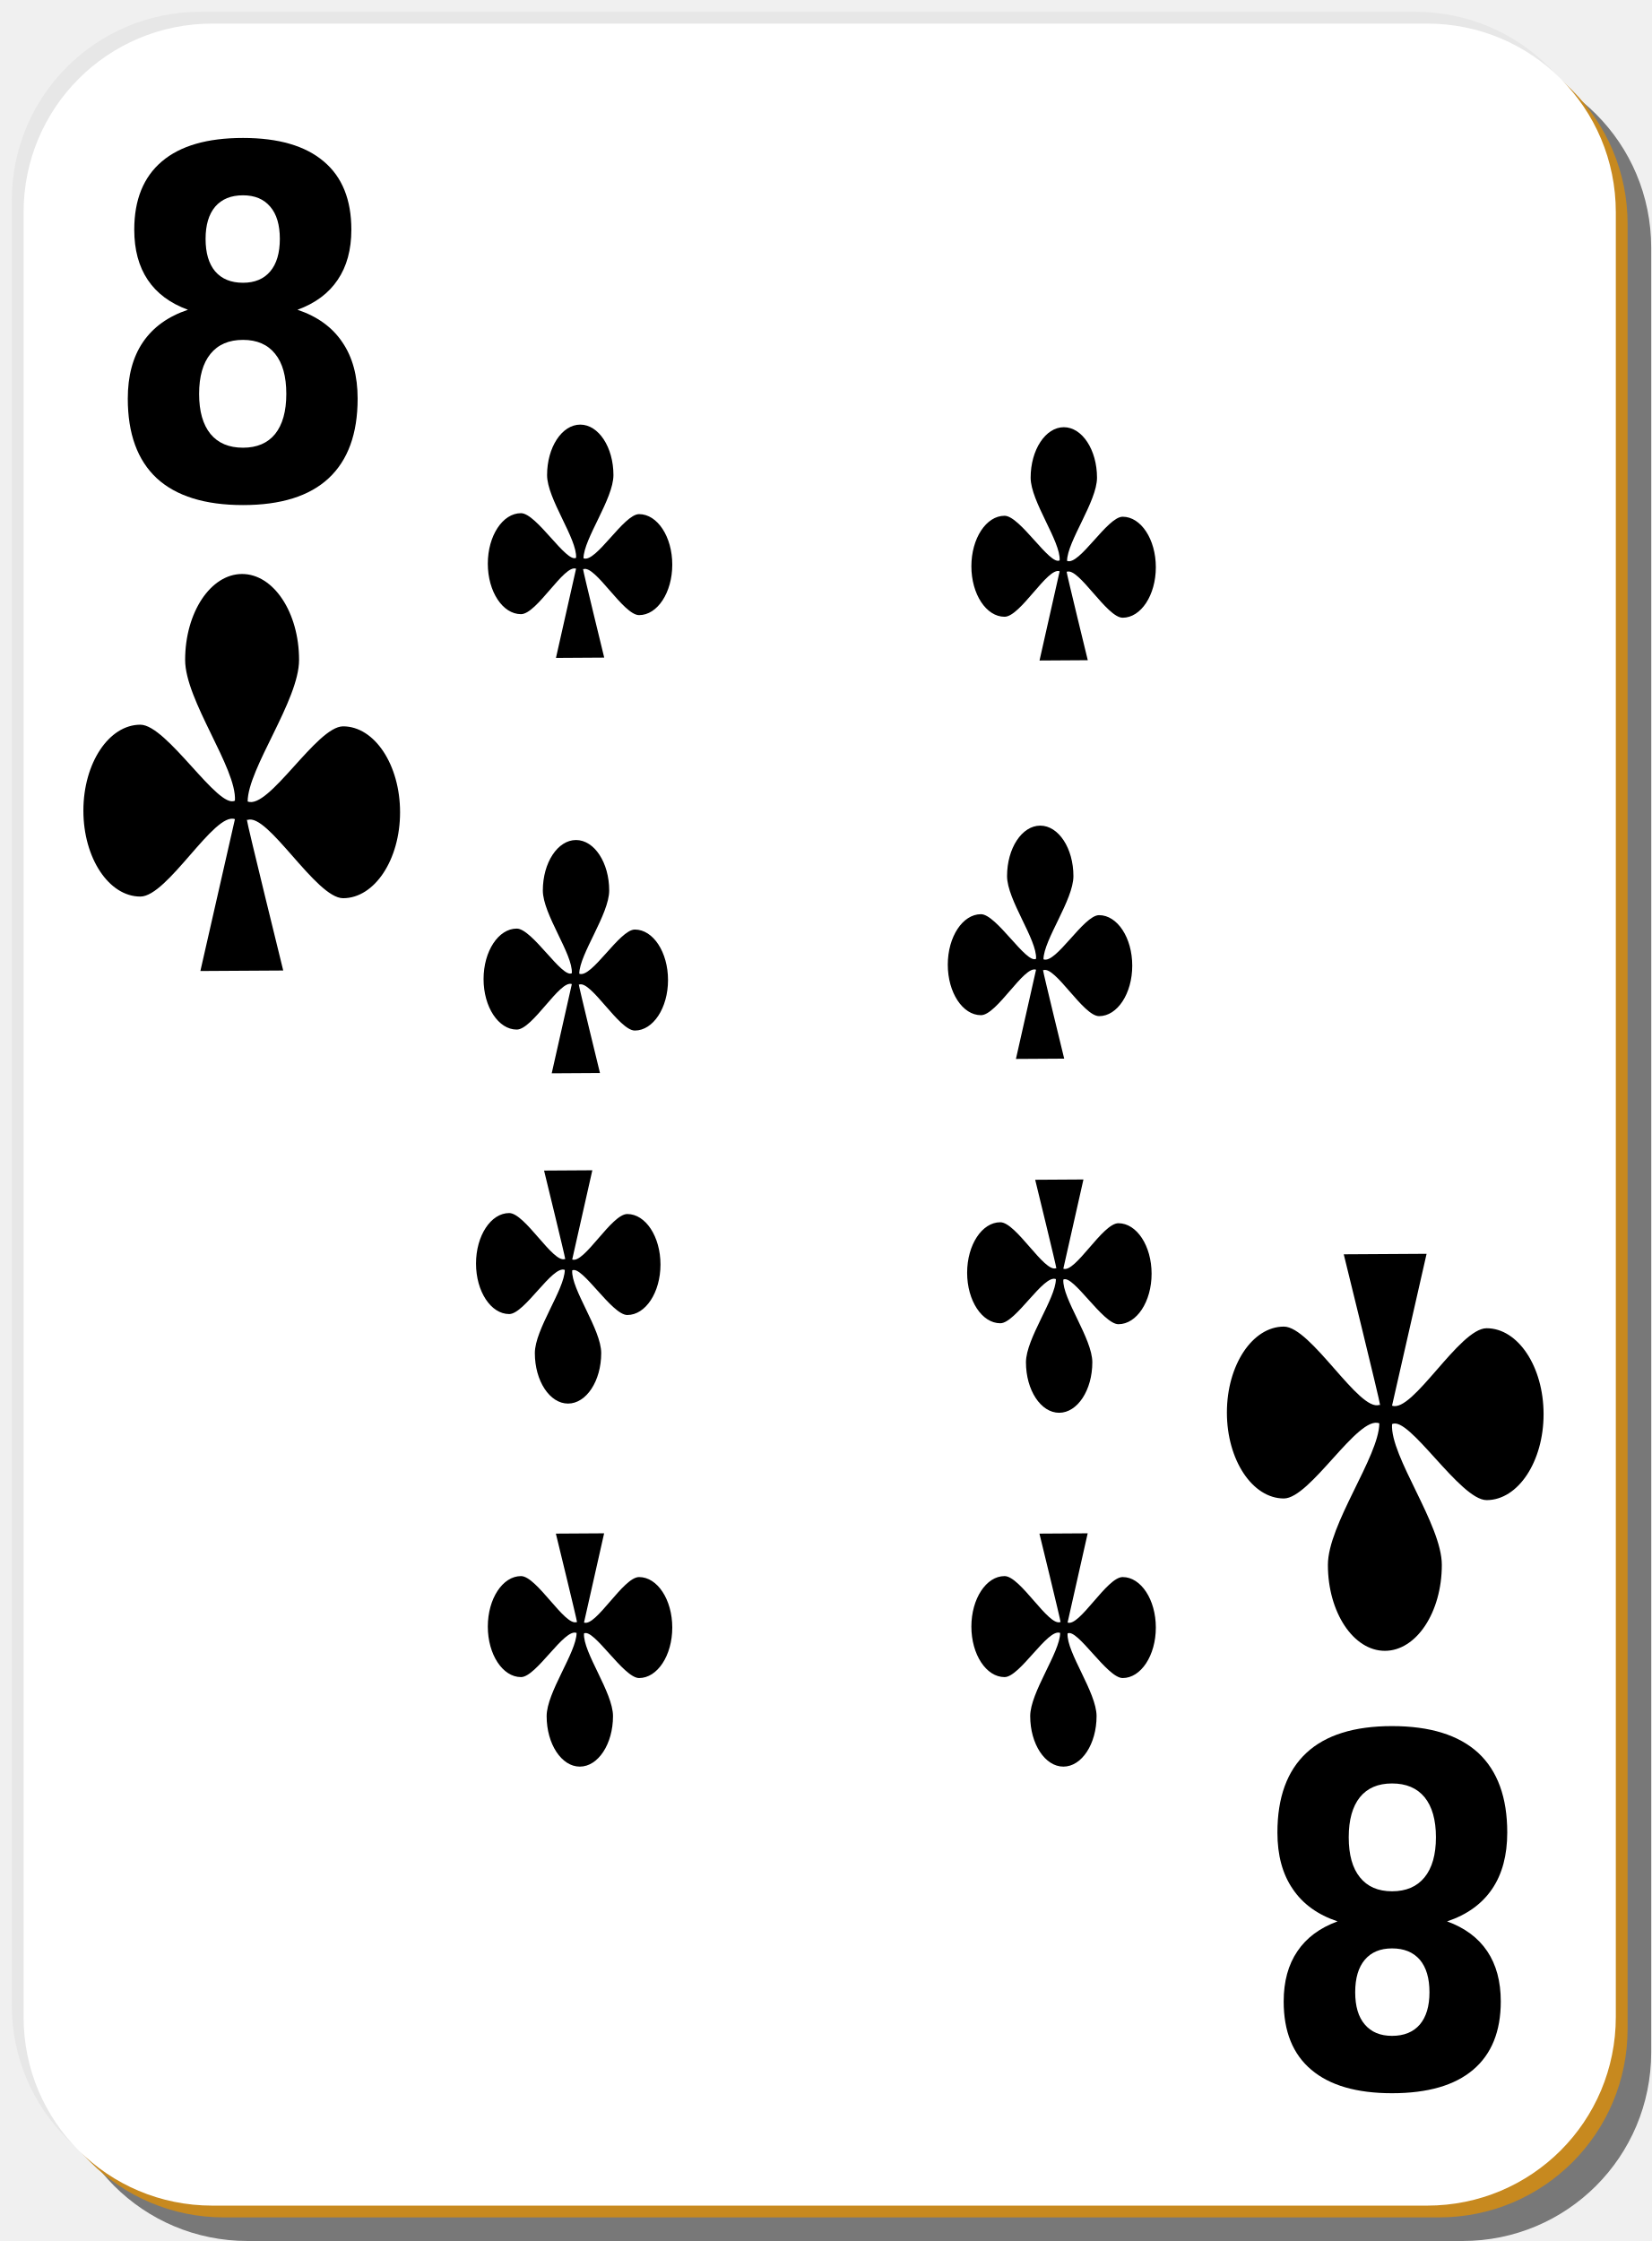
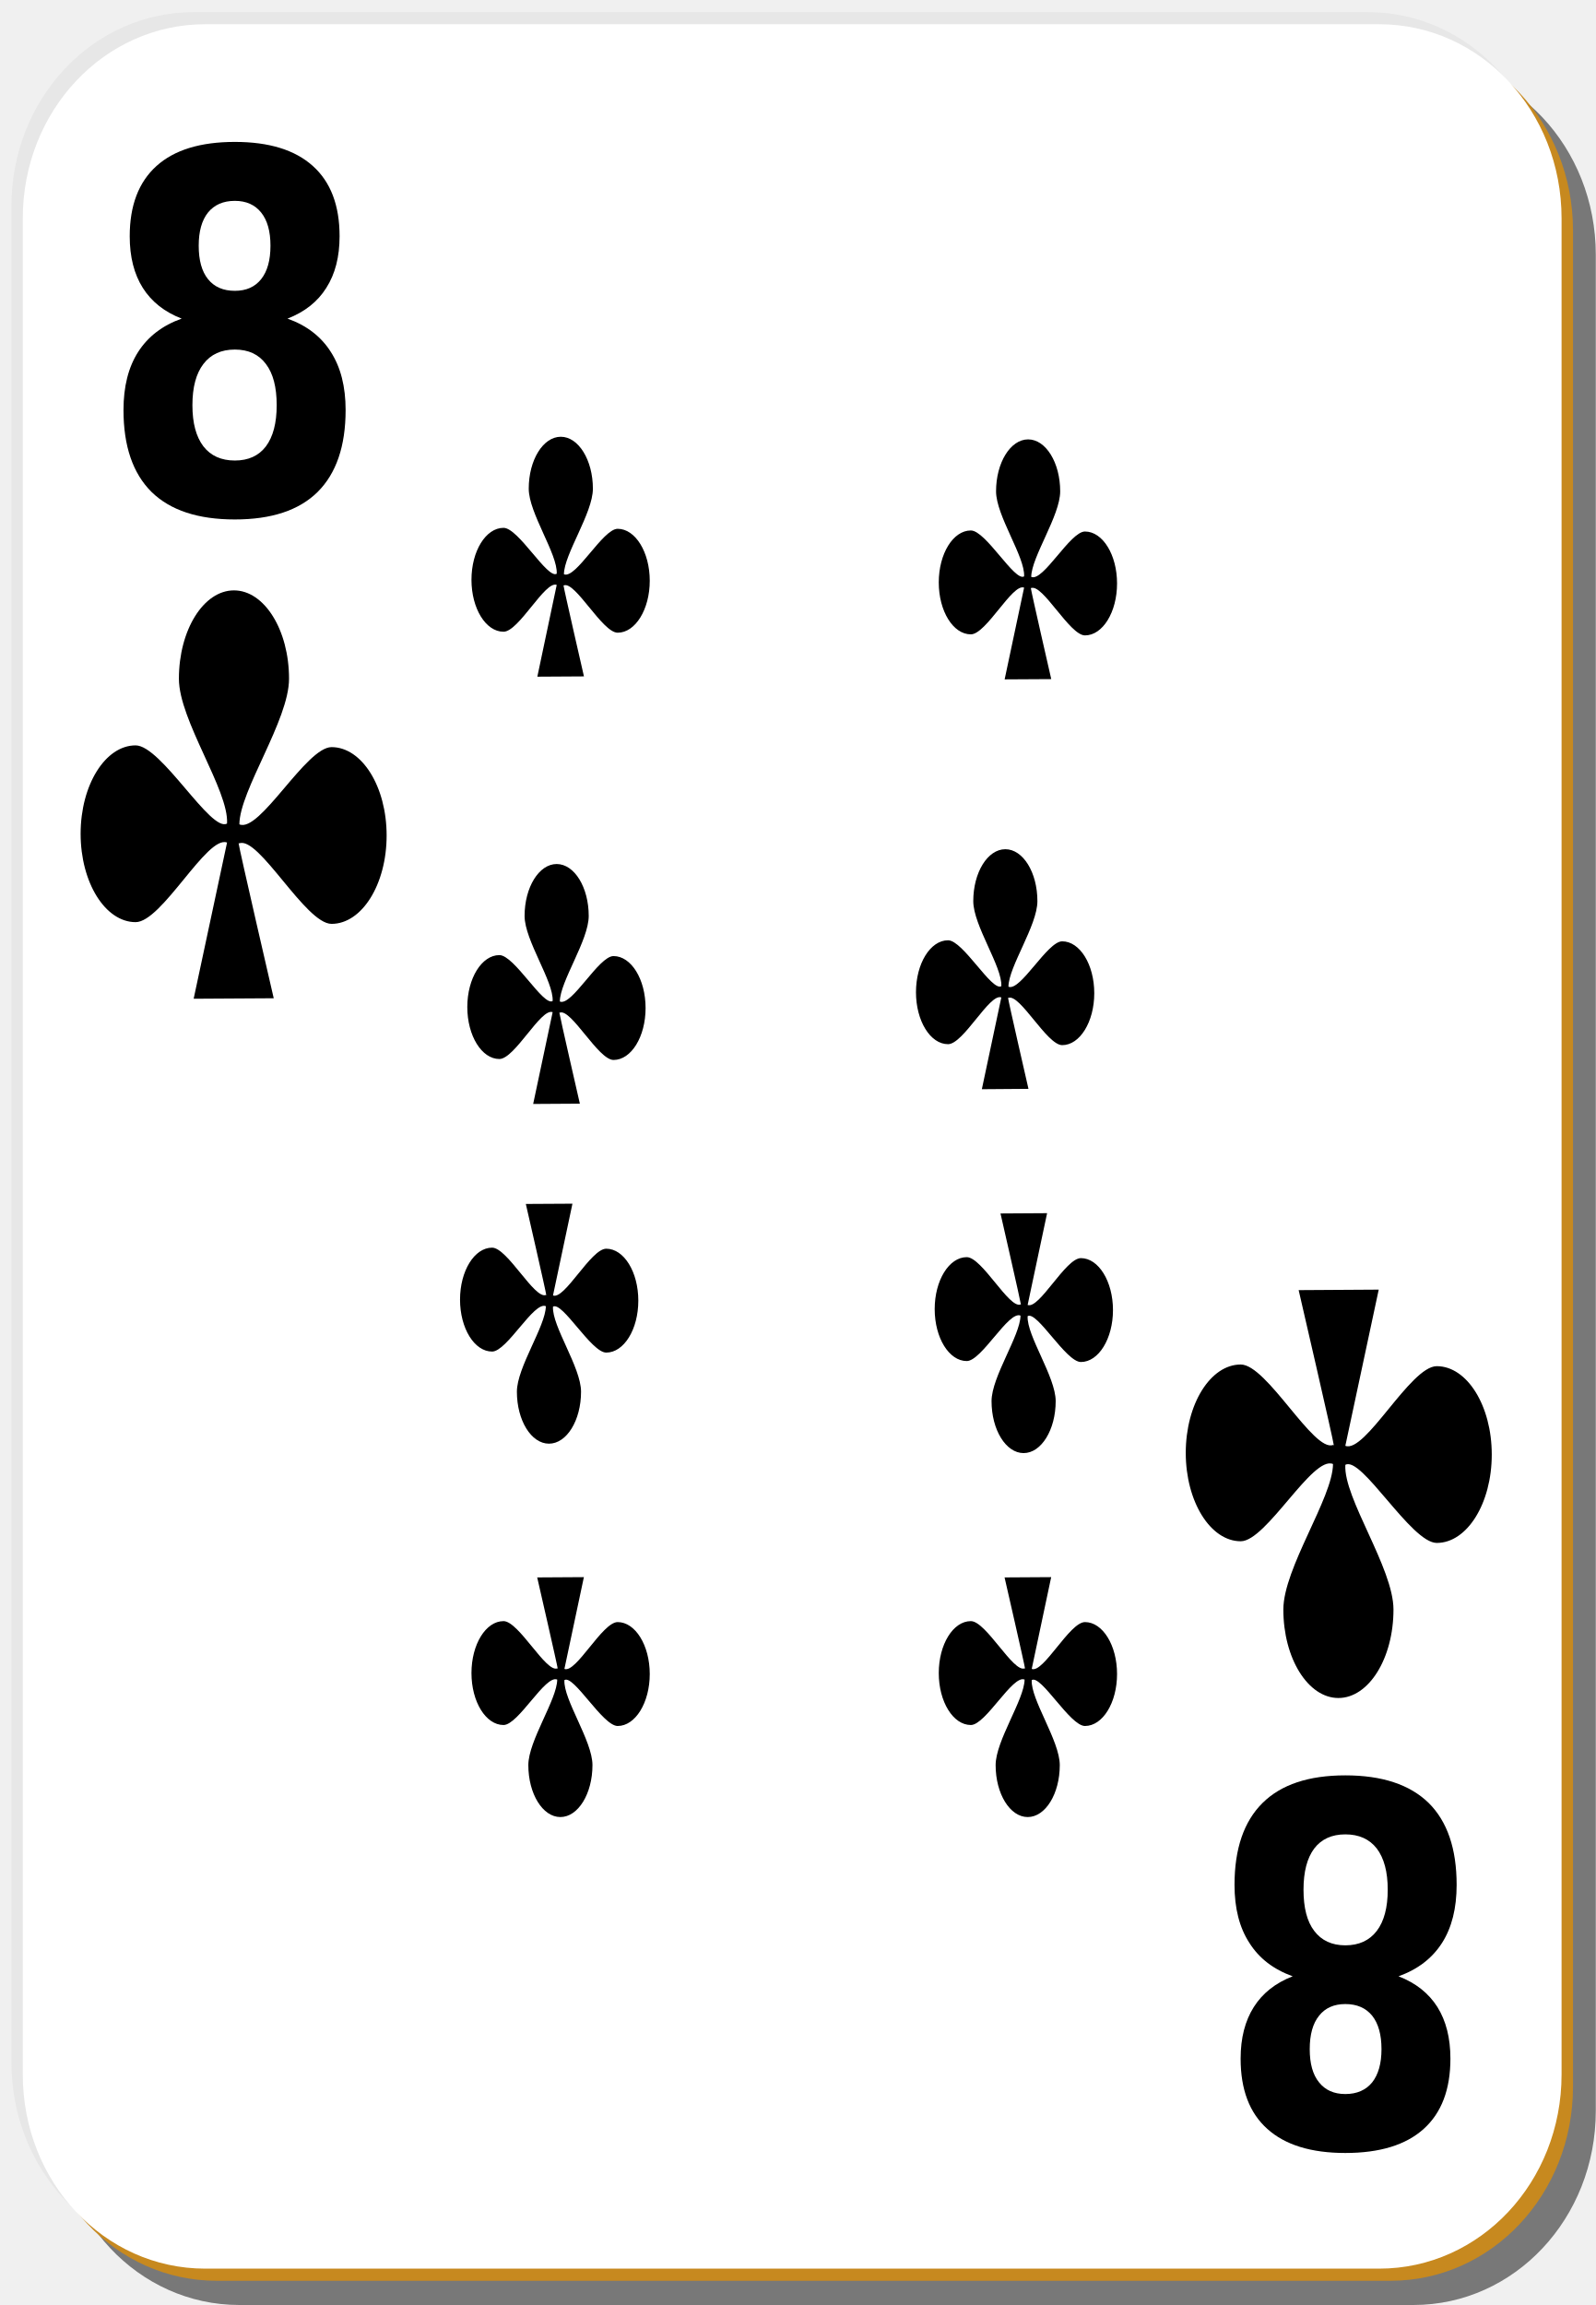
- <svg xmlns="http://www.w3.org/2000/svg" xmlns:xlink="http://www.w3.org/1999/xlink" id="svg2" height="190" width="140" y="0" x="0" version="1.0">
-   <defs id="defs3">
-     <linearGradient id="linearGradient2060">
-       <stop id="stop2062" offset="0" style="stop-color:#ebf0d0;stop-opacity:1;" />
-       <stop id="stop2064" offset="1" style="stop-color:#ffffeb;stop-opacity:1;" />
-     </linearGradient>
-     <linearGradient gradientTransform="translate(0,-1)" gradientUnits="userSpaceOnUse" xlink:href="#linearGradient2060" id="linearGradient4853" y2="128.695" x2="109" y1="63.1" x1="2" />
-   </defs>
-   <g id="layer1">
-     <g id="g5630">
-       <path style="fill:#000000;fill-opacity:0.498;stroke:none;stroke-width:0.2;stroke-miterlimit:4;stroke-dashoffset:0;stroke-opacity:1" d="M 21,5 L 124,5 C 132.864,5 140,12.136 140,21 L 140,174 C 140,182.864 132.864,190 124,190 L 21,190 C 12.136,190 5,182.864 5,174 L 5,21 C 5,12.136 12.136,5 21,5 z " id="rect2070" />
-       <path style="fill:#e7e7e7;fill-opacity:1;stroke:none;stroke-width:0.2;stroke-miterlimit:4;stroke-dashoffset:0;stroke-opacity:1" d="M 17,1 L 120,1 C 128.864,1 136,8.136 136,17 L 136,170 C 136,178.864 128.864,186 120,186 L 17,186 C 8.136,186 1,178.864 1,170 L 1,17 C 1,8.136 8.136,1 17,1 z " id="rect1300" />
-       <path style="fill:#c7891f;fill-opacity:1;stroke:none;stroke-width:0.2;stroke-miterlimit:4;stroke-dashoffset:0;stroke-opacity:1" d="M 19,3 L 122,3 C 130.864,3 138,10.136 138,19 L 138,172 C 138,180.864 130.864,188 122,188 L 19,188 C 10.136,188 3,180.864 3,172 L 3,19 C 3,10.136 10.136,3 19,3 z " id="path5624" />
-       <path style="fill:#ffffff;fill-opacity:1;stroke:none;stroke-width:0.2;stroke-miterlimit:4;stroke-dashoffset:0;stroke-opacity:1" d="M 18,2 L 121,2 C 129.864,2 137,9.136 137,18 L 137,171 C 137,179.864 129.864,187 121,187 L 18,187 C 9.136,187 2,179.864 2,171 L 2,18 C 2,9.136 9.136,2 18,2 z " id="rect1306" />
-     </g>
-     <g transform="translate(-448.5,-231.5)" id="g5495" />
+ <svg xmlns="http://www.w3.org/2000/svg" width="90px" height="130px" viewBox="0 0 90 130" version="1.1">
+   <g id="surface1">
+     <path style=" stroke:none;fill-rule:nonzero;fill:rgb(0%,0%,0%);fill-opacity:0.498;" d="M 13.5 3.422 L 79.715 3.422 C 85.414 3.422 90 8.305 90 14.367 L 90 119.051 C 90 125.117 85.414 130 79.715 130 L 13.5 130 C 7.801 130 3.215 125.117 3.215 119.051 L 3.215 14.367 C 3.215 8.305 7.801 3.422 13.5 3.422 Z M 13.5 3.422 " />
+     <path style=" stroke:none;fill-rule:nonzero;fill:rgb(90.588%,90.588%,90.588%);fill-opacity:1;" d="M 10.93 0.684 L 77.145 0.684 C 82.84 0.684 87.43 5.566 87.43 11.633 L 87.43 116.316 C 87.43 122.379 82.84 127.262 77.145 127.262 L 10.93 127.262 C 5.23 127.262 0.645 122.379 0.645 116.316 L 0.645 11.633 C 0.645 5.566 5.23 0.684 10.93 0.684 Z M 10.93 0.684 " />
+     <path style=" stroke:none;fill-rule:nonzero;fill:rgb(78.039%,53.725%,12.157%);fill-opacity:1;" d="M 12.215 2.051 L 78.43 2.051 C 84.125 2.051 88.715 6.934 88.715 13 L 88.715 117.684 C 88.715 123.75 84.125 128.633 78.43 128.633 L 12.215 128.633 C 6.516 128.633 1.93 123.75 1.93 117.684 L 1.93 13 C 1.93 6.934 6.516 2.051 12.215 2.051 Z M 12.215 2.051 " />
+     <path style=" stroke:none;fill-rule:nonzero;fill:rgb(100%,100%,100%);fill-opacity:1;" d="M 11.57 1.367 L 77.785 1.367 C 83.484 1.367 88.07 6.25 88.07 12.316 L 88.07 117 C 88.07 123.066 83.484 127.949 77.785 127.949 L 11.57 127.949 C 5.875 127.949 1.285 123.066 1.285 117 L 1.285 12.316 C 1.285 6.25 5.875 1.367 11.57 1.367 Z M 11.57 1.367 " />
+     <path style=" stroke:none;fill-rule:nonzero;fill:rgb(0%,0%,0%);fill-opacity:1;" d="M 13.246 19.715 C 12.477 19.715 11.887 19.984 11.473 20.527 C 11.059 21.066 10.852 21.844 10.852 22.852 C 10.852 23.859 11.059 24.633 11.473 25.176 C 11.887 25.707 12.477 25.973 13.246 25.973 C 14.008 25.973 14.59 25.707 14.996 25.176 C 15.402 24.633 15.605 23.859 15.605 22.852 C 15.605 21.832 15.402 21.059 14.996 20.527 C 14.59 19.984 14.008 19.715 13.246 19.715 M 10.246 17.969 C 9.277 17.594 8.547 17.016 8.055 16.238 C 7.562 15.457 7.316 14.488 7.316 13.324 C 7.316 11.59 7.82 10.27 8.824 9.363 C 9.828 8.457 11.301 8.004 13.246 8.004 C 15.176 8.004 16.641 8.457 17.645 9.363 C 18.648 10.262 19.152 11.582 19.152 13.324 C 19.152 14.488 18.902 15.457 18.402 16.238 C 17.914 17.016 17.184 17.594 16.215 17.969 C 17.297 18.355 18.113 18.984 18.66 19.852 C 19.215 20.715 19.492 21.805 19.492 23.125 C 19.492 25.16 18.965 26.699 17.914 27.746 C 16.867 28.781 15.309 29.297 13.246 29.297 C 11.172 29.297 9.605 28.781 8.547 27.746 C 7.492 26.699 6.965 25.16 6.965 23.125 C 6.965 21.805 7.238 20.715 7.789 19.852 C 8.344 18.984 9.16 18.355 10.246 17.969 M 11.207 13.859 C 11.207 14.676 11.379 15.305 11.73 15.742 C 12.086 16.184 12.59 16.402 13.246 16.402 C 13.887 16.402 14.379 16.184 14.73 15.742 C 15.078 15.305 15.254 14.676 15.254 13.859 C 15.254 13.043 15.078 12.422 14.73 11.988 C 14.379 11.551 13.887 11.328 13.246 11.328 C 12.59 11.328 12.086 11.551 11.73 11.988 C 11.379 12.43 11.207 13.051 11.207 13.859 " />
+     <path style=" stroke:none;fill-rule:nonzero;fill:rgb(0%,0%,0%);fill-opacity:1;" d="M 75.875 109.715 C 76.645 109.715 77.234 109.441 77.648 108.902 C 78.059 108.363 78.266 107.586 78.266 106.578 C 78.266 105.57 78.059 104.797 77.648 104.254 C 77.234 103.723 76.645 103.457 75.875 103.457 C 75.113 103.457 74.527 103.723 74.121 104.254 C 73.715 104.797 73.516 105.57 73.516 106.578 C 73.516 107.598 73.715 108.371 74.121 108.902 C 74.527 109.441 75.113 109.715 75.875 109.715 M 78.875 111.461 C 79.844 111.836 80.574 112.414 81.066 113.191 C 81.555 113.973 81.801 114.941 81.801 116.105 C 81.801 117.84 81.301 119.16 80.297 120.066 C 79.293 120.973 77.816 121.426 75.875 121.426 C 73.945 121.426 72.477 120.973 71.473 120.066 C 70.469 119.168 69.969 117.848 69.969 116.105 C 69.969 114.941 70.219 113.973 70.715 113.191 C 71.207 112.414 71.938 111.836 72.906 111.461 C 71.824 111.074 71.008 110.445 70.461 109.574 C 69.902 108.715 69.625 107.625 69.625 106.305 C 69.625 104.27 70.152 102.73 71.207 101.684 C 72.254 100.648 73.809 100.129 75.875 100.129 C 77.945 100.129 79.512 100.648 80.574 101.684 C 81.629 102.73 82.152 104.27 82.152 106.305 C 82.152 107.625 81.879 108.715 81.332 109.574 C 80.777 110.445 79.957 111.074 78.875 111.461 M 77.914 115.57 C 77.914 114.754 77.738 114.125 77.391 113.688 C 77.035 113.246 76.527 113.027 75.875 113.027 C 75.234 113.027 74.738 113.246 74.391 113.688 C 74.039 114.125 73.867 114.754 73.867 115.57 C 73.867 116.387 74.039 117.008 74.391 117.441 C 74.738 117.879 75.234 118.102 75.875 118.102 C 76.527 118.102 77.035 117.879 77.391 117.441 C 77.738 117 77.914 116.375 77.914 115.57 " />
+     <path style=" stroke:none;fill-rule:evenodd;fill:rgb(0%,0%,0%);fill-opacity:1;" d="M 13.195 33.297 C 11.48 33.297 10.09 35.531 10.09 38.281 C 10.09 40.625 12.914 44.57 12.805 46.445 C 11.898 46.98 9.098 42.039 7.648 42.039 C 5.938 42.039 4.547 44.273 4.547 47.023 C 4.547 49.777 5.938 52.008 7.648 52.008 C 9.137 52.008 11.684 47.074 12.805 47.52 L 10.922 56.328 L 15.438 56.301 C 15.438 56.301 13.461 47.758 13.457 47.559 L 13.492 47.559 L 13.492 47.566 C 14.59 47.129 17.227 52.105 18.699 52.105 C 20.414 52.105 21.805 49.871 21.805 47.121 C 21.805 44.367 20.414 42.137 18.699 42.137 C 17.258 42.137 14.645 46.992 13.5 46.492 C 13.516 44.574 16.301 40.625 16.301 38.281 C 16.301 35.531 14.91 33.297 13.195 33.297 Z M 13.195 33.297 " />
+     <path style=" stroke:none;fill-rule:evenodd;fill:rgb(0%,0%,0%);fill-opacity:1;" d="M 75.484 95.766 C 77.195 95.766 78.59 93.531 78.59 90.777 C 78.59 88.434 75.766 84.488 75.875 82.617 C 76.781 82.082 79.582 87.02 81.031 87.02 C 82.742 87.02 84.133 84.789 84.133 82.035 C 84.133 79.285 82.742 77.051 81.031 77.051 C 79.543 77.051 76.996 81.988 75.875 81.543 L 77.758 72.734 L 73.242 72.762 C 73.242 72.762 75.219 81.301 75.223 81.504 L 75.188 81.504 L 75.188 81.492 C 74.09 81.934 71.453 76.957 69.977 76.957 C 68.266 76.957 66.875 79.188 66.875 81.941 C 66.875 84.691 68.266 86.926 69.977 86.926 C 71.422 86.926 74.035 82.066 75.18 82.57 C 75.164 84.488 72.379 88.438 72.379 90.777 C 72.379 93.531 73.77 95.766 75.484 95.766 Z M 75.484 95.766 " />
+     <path style=" stroke:none;fill-rule:evenodd;fill:rgb(0%,0%,0%);fill-opacity:1;" d="M 31.629 24.633 C 30.629 24.633 29.82 25.945 29.82 27.562 C 29.82 28.938 31.465 31.258 31.398 32.359 C 30.871 32.672 29.242 29.77 28.398 29.77 C 27.398 29.77 26.59 31.082 26.59 32.699 C 26.59 34.316 27.398 35.629 28.398 35.629 C 29.262 35.629 30.746 32.727 31.398 32.988 L 30.305 38.164 L 32.934 38.148 C 32.934 38.148 31.781 33.129 31.781 33.012 L 31.801 33.012 L 31.801 33.016 C 32.441 32.762 33.973 35.684 34.836 35.684 C 35.832 35.684 36.645 34.371 36.645 32.754 C 36.645 31.137 35.832 29.824 34.836 29.824 C 33.996 29.824 32.473 32.68 31.805 32.387 C 31.812 31.258 33.438 28.938 33.438 27.562 C 33.438 25.945 32.625 24.633 31.629 24.633 Z M 31.629 24.633 " />
+     <path style=" stroke:none;fill-rule:evenodd;fill:rgb(0%,0%,0%);fill-opacity:1;" d="M 57.984 24.781 C 56.988 24.781 56.176 26.094 56.176 27.711 C 56.176 29.09 57.82 31.406 57.758 32.508 C 57.23 32.824 55.598 29.918 54.754 29.918 C 53.754 29.918 52.945 31.23 52.945 32.848 C 52.945 34.465 53.754 35.777 54.754 35.777 C 55.621 35.777 57.105 32.879 57.758 33.141 L 56.66 38.316 L 59.289 38.301 C 59.289 38.301 58.137 33.281 58.137 33.16 L 58.156 33.16 L 58.156 33.168 C 58.797 32.91 60.332 35.836 61.191 35.836 C 62.191 35.836 63 34.523 63 32.906 C 63 31.289 62.191 29.977 61.191 29.977 C 60.352 29.977 58.828 32.832 58.16 32.535 C 58.172 31.406 59.793 29.086 59.793 27.711 C 59.793 26.094 58.984 24.781 57.984 24.781 Z M 57.984 24.781 " />
+     <path style=" stroke:none;fill-rule:evenodd;fill:rgb(0%,0%,0%);fill-opacity:1;" d="M 31.395 48.73 C 30.398 48.73 29.586 50.043 29.586 51.66 C 29.586 53.035 31.234 55.355 31.168 56.457 C 30.641 56.77 29.008 53.867 28.164 53.867 C 27.168 53.867 26.355 55.18 26.355 56.797 C 26.355 58.414 27.168 59.727 28.164 59.727 C 29.031 59.727 30.516 56.824 31.168 57.086 L 30.07 62.262 L 32.703 62.246 C 32.703 62.246 31.551 57.227 31.547 57.109 L 31.57 57.109 L 31.57 57.113 C 32.207 56.859 33.742 59.781 34.602 59.781 C 35.602 59.781 36.41 58.469 36.41 56.852 C 36.41 55.234 35.602 53.922 34.602 53.922 C 33.762 53.922 32.242 56.777 31.574 56.484 C 31.582 55.355 33.203 53.035 33.203 51.66 C 33.203 50.043 32.395 48.73 31.395 48.73 Z M 31.395 48.73 " />
+     <path style=" stroke:none;fill-rule:evenodd;fill:rgb(0%,0%,0%);fill-opacity:1;" d="M 56.699 47.895 C 55.699 47.895 54.891 49.207 54.891 50.824 C 54.891 52.203 56.535 54.52 56.473 55.621 C 55.941 55.934 54.312 53.031 53.469 53.031 C 52.469 53.031 51.66 54.344 51.66 55.961 C 51.66 57.578 52.469 58.891 53.469 58.891 C 54.336 58.891 55.82 55.992 56.473 56.254 L 55.375 61.43 L 58.004 61.41 C 58.004 61.41 56.852 56.395 56.852 56.273 L 56.871 56.273 L 56.871 56.281 C 57.512 56.023 59.047 58.945 59.906 58.945 C 60.902 58.945 61.715 57.633 61.715 56.016 C 61.715 54.398 60.902 53.09 59.906 53.09 C 59.066 53.09 57.543 55.941 56.875 55.648 C 56.883 54.52 58.508 52.199 58.508 50.824 C 58.508 49.207 57.699 47.895 56.699 47.895 Z M 56.699 47.895 " />
+     <path style=" stroke:none;fill-rule:evenodd;fill:rgb(0%,0%,0%);fill-opacity:1;" d="M 30.961 81.422 C 31.961 81.422 32.77 80.109 32.77 78.492 C 32.77 77.113 31.125 74.797 31.188 73.695 C 31.715 73.379 33.348 76.285 34.191 76.285 C 35.191 76.285 36 74.973 36 73.355 C 36 71.738 35.191 70.426 34.191 70.426 C 33.324 70.426 31.84 73.324 31.188 73.062 L 32.285 67.887 L 29.656 67.902 C 29.656 67.902 30.809 72.922 30.809 73.043 L 30.789 73.043 L 30.789 73.035 C 30.148 73.293 28.613 70.367 27.754 70.367 C 26.754 70.367 25.945 71.68 25.945 73.297 C 25.945 74.914 26.754 76.227 27.754 76.227 C 28.594 76.227 30.117 73.371 30.785 73.668 C 30.773 74.797 29.152 77.117 29.152 78.492 C 29.152 80.109 29.961 81.422 30.961 81.422 Z M 30.961 81.422 " />
+     <path style=" stroke:none;fill-rule:evenodd;fill:rgb(0%,0%,0%);fill-opacity:1;" d="M 57.73 81.953 C 58.727 81.953 59.539 80.641 59.539 79.023 C 59.539 77.648 57.895 75.328 57.957 74.23 C 58.484 73.914 60.117 76.816 60.961 76.816 C 61.957 76.816 62.77 75.504 62.77 73.887 C 62.77 72.27 61.957 70.957 60.961 70.957 C 60.094 70.957 58.609 73.859 57.957 73.598 L 59.055 68.422 L 56.426 68.438 C 56.426 68.438 57.574 73.457 57.578 73.574 L 57.559 73.574 L 57.559 73.57 C 56.918 73.828 55.383 70.902 54.523 70.902 C 53.523 70.902 52.715 72.215 52.715 73.832 C 52.715 75.449 53.523 76.762 54.523 76.762 C 55.363 76.762 56.887 73.906 57.555 74.199 C 57.543 75.328 55.922 77.648 55.922 79.023 C 55.922 80.641 56.73 81.953 57.73 81.953 Z M 57.73 81.953 " />
+     <path style=" stroke:none;fill-rule:evenodd;fill:rgb(0%,0%,0%);fill-opacity:1;" d="M 57.961 102.48 C 58.961 102.48 59.77 101.168 59.77 99.551 C 59.77 98.176 58.125 95.855 58.188 94.754 C 58.715 94.441 60.348 97.344 61.191 97.344 C 62.191 97.344 63 96.031 63 94.414 C 63 92.797 62.191 91.484 61.191 91.484 C 60.324 91.484 58.84 94.387 58.188 94.125 L 59.285 88.949 L 56.656 88.965 C 56.656 88.965 57.809 93.984 57.809 94.102 L 57.789 94.102 L 57.789 94.094 C 57.148 94.352 55.613 91.43 54.754 91.43 C 53.754 91.43 52.945 92.742 52.945 94.359 C 52.945 95.977 53.754 97.289 54.754 97.289 C 55.594 97.289 57.117 94.434 57.785 94.727 C 57.773 95.855 56.152 98.176 56.152 99.551 C 56.152 101.168 56.961 102.48 57.961 102.48 Z M 57.961 102.48 " />
+     <path style=" stroke:none;fill-rule:evenodd;fill:rgb(0%,0%,0%);fill-opacity:1;" d="M 31.605 102.48 C 32.602 102.48 33.414 101.168 33.414 99.551 C 33.414 98.176 31.766 95.855 31.832 94.754 C 32.359 94.441 33.992 97.344 34.836 97.344 C 35.832 97.344 36.645 96.031 36.645 94.414 C 36.645 92.797 35.832 91.484 34.836 91.484 C 33.969 91.484 32.484 94.387 31.832 94.125 L 32.93 88.949 L 30.297 88.965 C 30.297 88.965 31.449 93.984 31.453 94.102 L 31.43 94.102 L 31.43 94.094 C 30.793 94.352 29.258 91.43 28.398 91.43 C 27.398 91.43 26.59 92.742 26.59 94.359 C 26.59 95.977 27.398 97.289 28.398 97.289 C 29.238 97.289 30.758 94.434 31.426 94.727 C 31.418 95.855 29.797 98.176 29.797 99.551 C 29.797 101.168 30.605 102.48 31.605 102.48 Z M 31.605 102.48 " />
  </g>
-   <g id="g5581" transform="translate(351.5,184.5)">
-     <path id="text1488" style="font-size:37.418;font-style:normal;font-variant:normal;font-weight:bold;font-stretch:normal;fill:#000000;fill-opacity:1;stroke:none;stroke-width:1px;stroke-linecap:butt;stroke-linejoin:miter;stroke-opacity:1;font-family:Bitstream Vera Sans;text-anchor:start;writing-mode:lr-tb" transform="scale(0.909282,1.099768)" d="M -363.909,-141.561 C -365.225,-141.561 -366.236,-141.202 -366.942,-140.483 C -367.649,-139.765 -368.002,-138.735 -368.002,-137.395 C -368.002,-136.056 -367.649,-135.026 -366.942,-134.308 C -366.236,-133.601 -365.225,-133.248 -363.909,-133.248 C -362.606,-133.248 -361.607,-133.601 -360.913,-134.308 C -360.219,-135.026 -359.872,-136.056 -359.872,-137.395 C -359.872,-138.747 -360.219,-139.777 -360.913,-140.483 C -361.607,-141.202 -362.606,-141.561 -363.909,-141.561 M -369.044,-143.882 C -370.7,-144.381 -371.949,-145.148 -372.789,-146.184 C -373.629,-147.219 -374.05,-148.51 -374.05,-150.057 C -374.05,-152.359 -373.191,-154.113 -371.474,-155.319 C -369.756,-156.525 -367.235,-157.128 -363.909,-157.128 C -360.609,-157.128 -358.099,-156.525 -356.382,-155.319 C -354.664,-154.125 -353.806,-152.371 -353.806,-150.057 C -353.806,-148.51 -354.232,-147.219 -355.085,-146.184 C -355.925,-145.148 -357.174,-144.381 -358.83,-143.882 C -356.979,-143.37 -355.584,-142.536 -354.646,-141.378 C -353.696,-140.233 -353.221,-138.784 -353.221,-137.03 C -353.221,-134.326 -354.122,-132.28 -355.925,-130.891 C -357.716,-129.515 -360.377,-128.826 -363.909,-128.826 C -367.454,-128.826 -370.134,-129.515 -371.949,-130.891 C -373.751,-132.28 -374.653,-134.326 -374.653,-137.03 C -374.653,-138.784 -374.184,-140.233 -373.246,-141.378 C -372.296,-142.536 -370.895,-143.37 -369.044,-143.882 M -367.399,-149.345 C -367.399,-148.26 -367.101,-147.426 -366.504,-146.841 C -365.895,-146.257 -365.03,-145.964 -363.909,-145.964 C -362.813,-145.964 -361.967,-146.257 -361.37,-146.841 C -360.773,-147.426 -360.475,-148.26 -360.475,-149.345 C -360.475,-150.429 -360.773,-151.257 -361.37,-151.829 C -361.967,-152.414 -362.813,-152.706 -363.909,-152.706 C -365.03,-152.706 -365.895,-152.414 -366.504,-151.829 C -367.101,-151.245 -367.399,-150.416 -367.399,-149.345" />
-     <path id="text3657" style="font-size:37.418;font-style:normal;font-variant:normal;font-weight:bold;font-stretch:normal;fill:#000000;fill-opacity:1;stroke:none;stroke-width:1px;stroke-linecap:butt;stroke-linejoin:miter;stroke-opacity:1;font-family:Bitstream Vera Sans;text-anchor:start;writing-mode:lr-tb" transform="scale(-0.909282,-1.099768)" d="M 256.767,21.959 C 255.452,21.959 254.441,22.318 253.734,23.037 C 253.028,23.756 252.674,24.785 252.674,26.125 C 252.674,27.464 253.028,28.494 253.734,29.212 C 254.441,29.919 255.452,30.272 256.767,30.272 C 258.07,30.272 259.069,29.919 259.763,29.212 C 260.458,28.494 260.805,27.464 260.805,26.125 C 260.805,24.773 260.458,23.743 259.763,23.037 C 259.069,22.318 258.07,21.959 256.767,21.959 M 251.633,19.639 C 249.976,19.139 248.728,18.372 247.888,17.336 C 247.047,16.301 246.627,15.01 246.627,13.463 C 246.627,11.161 247.486,9.407 249.203,8.201 C 250.92,6.995 253.442,6.392 256.767,6.392 C 260.068,6.392 262.577,6.995 264.295,8.201 C 266.012,9.395 266.871,11.149 266.871,13.463 C 266.871,15.01 266.444,16.301 265.592,17.336 C 264.751,18.372 263.503,19.139 261.846,19.639 C 263.698,20.15 265.092,20.984 266.03,22.142 C 266.98,23.287 267.455,24.736 267.455,26.49 C 267.455,29.194 266.554,31.24 264.751,32.629 C 262.961,34.005 260.299,34.694 256.767,34.694 C 253.223,34.694 250.543,34.005 248.728,32.629 C 246.925,31.24 246.024,29.194 246.024,26.49 C 246.024,24.736 246.493,23.287 247.431,22.142 C 248.381,20.984 249.782,20.15 251.633,19.639 M 253.277,14.176 C 253.277,15.26 253.576,16.094 254.173,16.679 C 254.782,17.263 255.646,17.556 256.767,17.556 C 257.863,17.556 258.71,17.263 259.307,16.679 C 259.904,16.094 260.202,15.26 260.202,14.176 C 260.202,13.092 259.904,12.263 259.307,11.691 C 258.71,11.106 257.863,10.814 256.767,10.814 C 255.646,10.814 254.782,11.106 254.173,11.691 C 253.576,12.275 253.277,13.104 253.277,14.176" />
-   </g>
-   <path id="path908" style="fill:#000000;fill-opacity:1;fill-rule:evenodd;stroke:none;stroke-width:1pt;stroke-linecap:butt;stroke-linejoin:miter;stroke-opacity:1" d="M 20.527,48.665 C 17.861,48.665 15.697,51.929 15.697,55.951 C 15.697,59.377 20.089,65.142 19.919,67.88 C 18.509,68.663 14.152,61.443 11.9,61.443 C 9.233,61.443 7.07,64.706 7.07,68.728 C 7.07,72.751 9.233,76.014 11.9,76.014 C 14.212,76.014 18.176,68.8 19.919,69.451 L 16.99,82.325 L 24.014,82.283 C 24.014,82.283 20.937,69.802 20.933,69.507 L 20.988,69.507 L 20.988,69.521 C 22.695,68.881 26.794,76.153 29.09,76.153 C 31.757,76.153 33.92,72.89 33.92,68.867 C 33.92,64.845 31.757,61.582 29.09,61.582 C 26.848,61.582 22.782,68.682 20.997,67.95 C 21.022,65.144 25.357,59.373 25.357,55.951 C 25.357,51.929 23.194,48.665 20.527,48.665 z " />
-   <path id="path3647" style="fill:#000000;fill-opacity:1;fill-rule:evenodd;stroke:none;stroke-width:1pt;stroke-linecap:butt;stroke-linejoin:miter;stroke-opacity:1" d="M 117.418,139.963 C 120.085,139.963 122.248,136.699 122.248,132.677 C 122.248,129.25 117.856,123.485 118.027,120.747 C 119.437,119.965 123.794,127.185 126.046,127.185 C 128.712,127.185 130.875,123.921 130.875,119.899 C 130.875,115.877 128.712,112.613 126.046,112.613 C 123.733,112.613 119.77,119.827 118.027,119.176 L 120.956,106.302 L 113.932,106.344 C 113.932,106.344 117.009,118.825 117.013,119.121 L 116.957,119.121 L 116.957,119.107 C 115.25,119.746 111.152,112.474 108.855,112.474 C 106.189,112.474 104.025,115.738 104.025,119.76 C 104.025,123.782 106.189,127.046 108.855,127.046 C 111.098,127.046 115.163,119.945 116.948,120.678 C 116.923,123.483 112.588,129.254 112.588,132.677 C 112.588,136.699 114.752,139.963 117.418,139.963 z " />
-   <path id="path2242" style="fill:#000000;fill-opacity:1;fill-rule:evenodd;stroke:none;stroke-width:1pt;stroke-linecap:butt;stroke-linejoin:miter;stroke-opacity:1" d="M 49.199,36 C 47.646,36 46.385,37.918 46.385,40.281 C 46.385,42.295 48.944,45.683 48.844,47.292 C 48.023,47.751 45.485,43.509 44.173,43.509 C 42.62,43.509 41.36,45.426 41.36,47.79 C 41.36,50.154 42.62,52.071 44.173,52.071 C 45.52,52.071 47.829,47.832 48.844,48.215 L 47.138,55.78 L 51.23,55.755 C 51.23,55.755 49.437,48.421 49.435,48.248 L 49.467,48.248 L 49.467,48.256 C 50.462,47.88 52.849,52.153 54.187,52.153 C 55.74,52.153 57,50.235 57,47.872 C 57,45.508 55.74,43.59 54.187,43.59 C 52.88,43.59 50.512,47.763 49.473,47.333 C 49.487,45.684 52.012,42.293 52.012,40.281 C 52.012,37.918 50.752,36 49.199,36 z " />
-   <path id="path2248" style="fill:#000000;fill-opacity:1;fill-rule:evenodd;stroke:none;stroke-width:1pt;stroke-linecap:butt;stroke-linejoin:miter;stroke-opacity:1" d="M 90.199,36.22 C 88.646,36.22 87.385,38.138 87.385,40.501 C 87.385,42.515 89.944,45.903 89.844,47.512 C 89.023,47.971 86.485,43.729 85.173,43.729 C 83.62,43.729 82.36,45.646 82.36,48.01 C 82.36,50.374 83.62,52.291 85.173,52.291 C 86.52,52.291 88.829,48.052 89.844,48.435 L 88.138,56 L 92.23,55.975 C 92.23,55.975 90.437,48.641 90.435,48.468 L 90.467,48.468 L 90.467,48.476 C 91.462,48.1 93.849,52.373 95.187,52.373 C 96.74,52.373 98,50.455 98,48.092 C 98,45.728 96.74,43.81 95.187,43.81 C 93.88,43.81 91.512,47.983 90.473,47.553 C 90.487,45.904 93.012,42.513 93.012,40.501 C 93.012,38.138 91.752,36.22 90.199,36.22 z " />
-   <path id="path2254" style="fill:#000000;fill-opacity:1;fill-rule:evenodd;stroke:none;stroke-width:1pt;stroke-linecap:butt;stroke-linejoin:miter;stroke-opacity:1" d="M 48.839,71.22 C 47.286,71.22 46.025,73.138 46.025,75.501 C 46.025,77.515 48.584,80.903 48.484,82.512 C 47.663,82.971 45.125,78.729 43.813,78.729 C 42.26,78.729 41,80.646 41,83.01 C 41,85.374 42.26,87.291 43.813,87.291 C 45.16,87.291 47.469,83.052 48.484,83.435 L 46.778,91 L 50.87,90.975 C 50.87,90.975 49.077,83.641 49.075,83.468 L 49.107,83.468 L 49.107,83.476 C 50.102,83.1 52.489,87.373 53.827,87.373 C 55.38,87.373 56.64,85.455 56.64,83.092 C 56.64,80.728 55.38,78.81 53.827,78.81 C 52.52,78.81 50.152,82.983 49.113,82.553 C 49.127,80.904 51.652,77.513 51.652,75.501 C 51.652,73.138 50.392,71.22 48.839,71.22 z " />
-   <path id="path2252" style="fill:#000000;fill-opacity:1;fill-rule:evenodd;stroke:none;stroke-width:1pt;stroke-linecap:butt;stroke-linejoin:miter;stroke-opacity:1" d="M 88.199,70 C 86.646,70 85.385,71.918 85.385,74.281 C 85.385,76.295 87.944,79.683 87.844,81.292 C 87.023,81.751 84.485,77.509 83.173,77.509 C 81.62,77.509 80.36,79.426 80.36,81.79 C 80.36,84.154 81.62,86.071 83.173,86.071 C 84.52,86.071 86.829,81.832 87.844,82.215 L 86.138,89.78 L 90.23,89.755 C 90.23,89.755 88.437,82.421 88.435,82.248 L 88.467,82.248 L 88.467,82.256 C 89.462,81.88 91.849,86.153 93.187,86.153 C 94.74,86.153 96,84.235 96,81.872 C 96,79.508 94.74,77.59 93.187,77.59 C 91.88,77.59 89.512,81.763 88.473,81.333 C 88.487,79.684 91.012,76.293 91.012,74.281 C 91.012,71.918 89.752,70 88.199,70 z " />
-   <path id="path2258" style="fill:#000000;fill-opacity:1;fill-rule:evenodd;stroke:none;stroke-width:1pt;stroke-linecap:butt;stroke-linejoin:miter;stroke-opacity:1" d="M 48.161,119 C 49.714,119 50.975,117.082 50.975,114.719 C 50.975,112.705 48.416,109.317 48.516,107.708 C 49.337,107.249 51.875,111.491 53.187,111.491 C 54.74,111.491 56,109.574 56,107.21 C 56,104.846 54.74,102.929 53.187,102.929 C 51.84,102.929 49.531,107.168 48.516,106.785 L 50.222,99.22 L 46.13,99.245 C 46.13,99.245 47.923,106.579 47.925,106.752 L 47.893,106.752 L 47.893,106.744 C 46.898,107.12 44.511,102.847 43.173,102.847 C 41.62,102.847 40.36,104.765 40.36,107.128 C 40.36,109.492 41.62,111.41 43.173,111.41 C 44.48,111.41 46.848,107.237 47.887,107.667 C 47.873,109.316 45.348,112.707 45.348,114.719 C 45.348,117.082 46.608,119 48.161,119 z " />
-   <path id="path2256" style="fill:#000000;fill-opacity:1;fill-rule:evenodd;stroke:none;stroke-width:1pt;stroke-linecap:butt;stroke-linejoin:miter;stroke-opacity:1" d="M 89.801,119.78 C 91.354,119.78 92.615,117.862 92.615,115.499 C 92.615,113.485 90.056,110.097 90.156,108.488 C 90.977,108.029 93.515,112.271 94.827,112.271 C 96.38,112.271 97.64,110.354 97.64,107.99 C 97.64,105.626 96.38,103.709 94.827,103.709 C 93.48,103.709 91.171,107.948 90.156,107.565 L 91.862,100 L 87.77,100.025 C 87.77,100.025 89.563,107.359 89.565,107.532 L 89.533,107.532 L 89.533,107.524 C 88.538,107.9 86.151,103.627 84.813,103.627 C 83.26,103.627 82,105.545 82,107.908 C 82,110.272 83.26,112.19 84.813,112.19 C 86.12,112.19 88.488,108.017 89.527,108.447 C 89.513,110.096 86.988,113.487 86.988,115.499 C 86.988,117.862 88.248,119.78 89.801,119.78 z " />
-   <path id="path2264" style="fill:#000000;fill-opacity:1;fill-rule:evenodd;stroke:none;stroke-width:1pt;stroke-linecap:butt;stroke-linejoin:miter;stroke-opacity:1" d="M 90.161,149.78 C 91.714,149.78 92.975,147.862 92.975,145.499 C 92.975,143.485 90.416,140.097 90.516,138.488 C 91.337,138.029 93.875,142.271 95.187,142.271 C 96.74,142.271 98,140.354 98,137.99 C 98,135.626 96.74,133.709 95.187,133.709 C 93.84,133.709 91.531,137.948 90.516,137.565 L 92.222,130 L 88.13,130.025 C 88.13,130.025 89.923,137.359 89.925,137.532 L 89.893,137.532 L 89.893,137.524 C 88.898,137.9 86.511,133.627 85.173,133.627 C 83.62,133.627 82.36,135.545 82.36,137.908 C 82.36,140.272 83.62,142.19 85.173,142.19 C 86.48,142.19 88.848,138.017 89.887,138.447 C 89.873,140.096 87.348,143.487 87.348,145.499 C 87.348,147.862 88.608,149.78 90.161,149.78 z " />
-   <path id="path2260" style="fill:#000000;fill-opacity:1;fill-rule:evenodd;stroke:none;stroke-width:1pt;stroke-linecap:butt;stroke-linejoin:miter;stroke-opacity:1" d="M 49.161,149.78 C 50.714,149.78 51.975,147.862 51.975,145.499 C 51.975,143.485 49.416,140.097 49.516,138.488 C 50.337,138.029 52.875,142.271 54.187,142.271 C 55.74,142.271 57,140.354 57,137.99 C 57,135.626 55.74,133.709 54.187,133.709 C 52.84,133.709 50.531,137.948 49.516,137.565 L 51.222,130 L 47.13,130.025 C 47.13,130.025 48.923,137.359 48.925,137.532 L 48.893,137.532 L 48.893,137.524 C 47.898,137.9 45.511,133.627 44.173,133.627 C 42.62,133.627 41.36,135.545 41.36,137.908 C 41.36,140.272 42.62,142.19 44.173,142.19 C 45.48,142.19 47.848,138.017 48.887,138.447 C 48.873,140.096 46.348,143.487 46.348,145.499 C 46.348,147.862 47.608,149.78 49.161,149.78 z " />
</svg>
